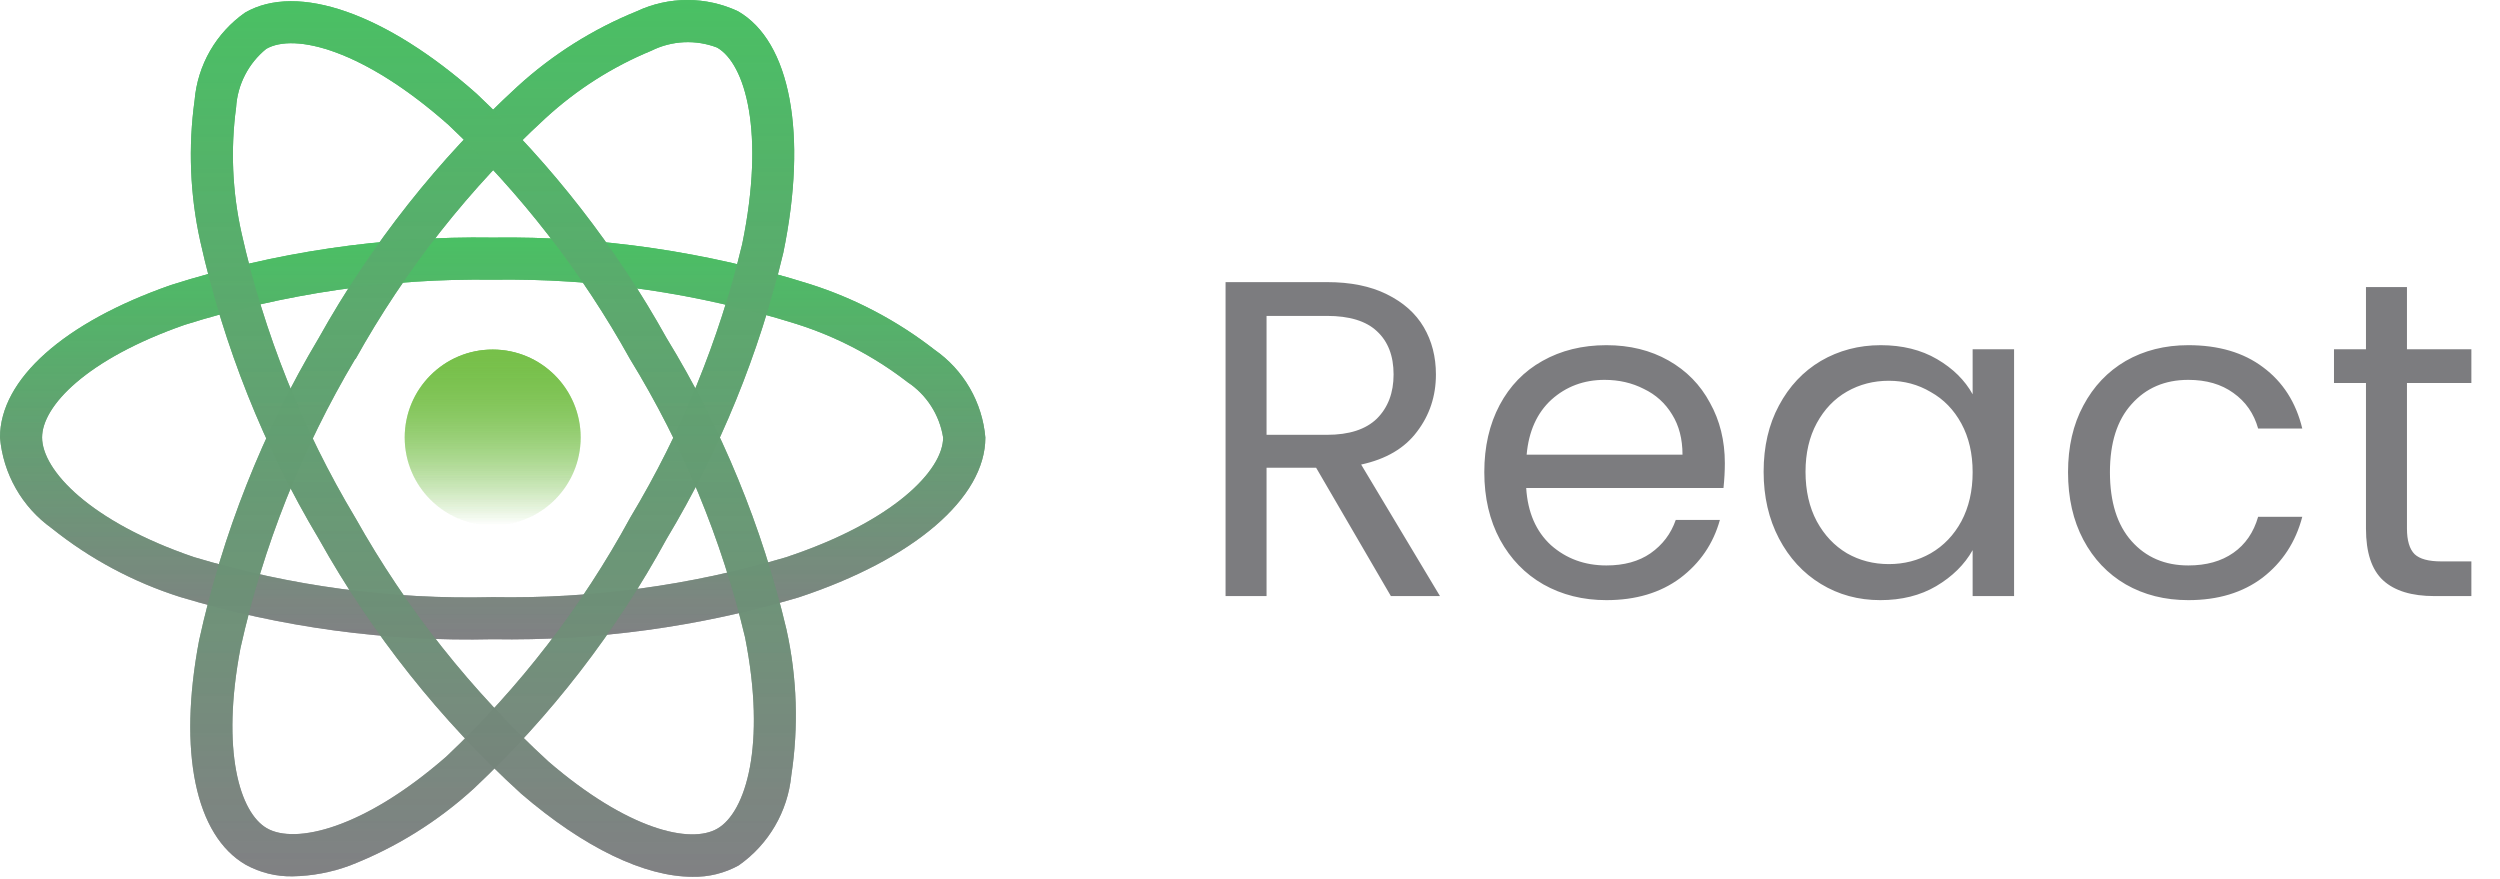
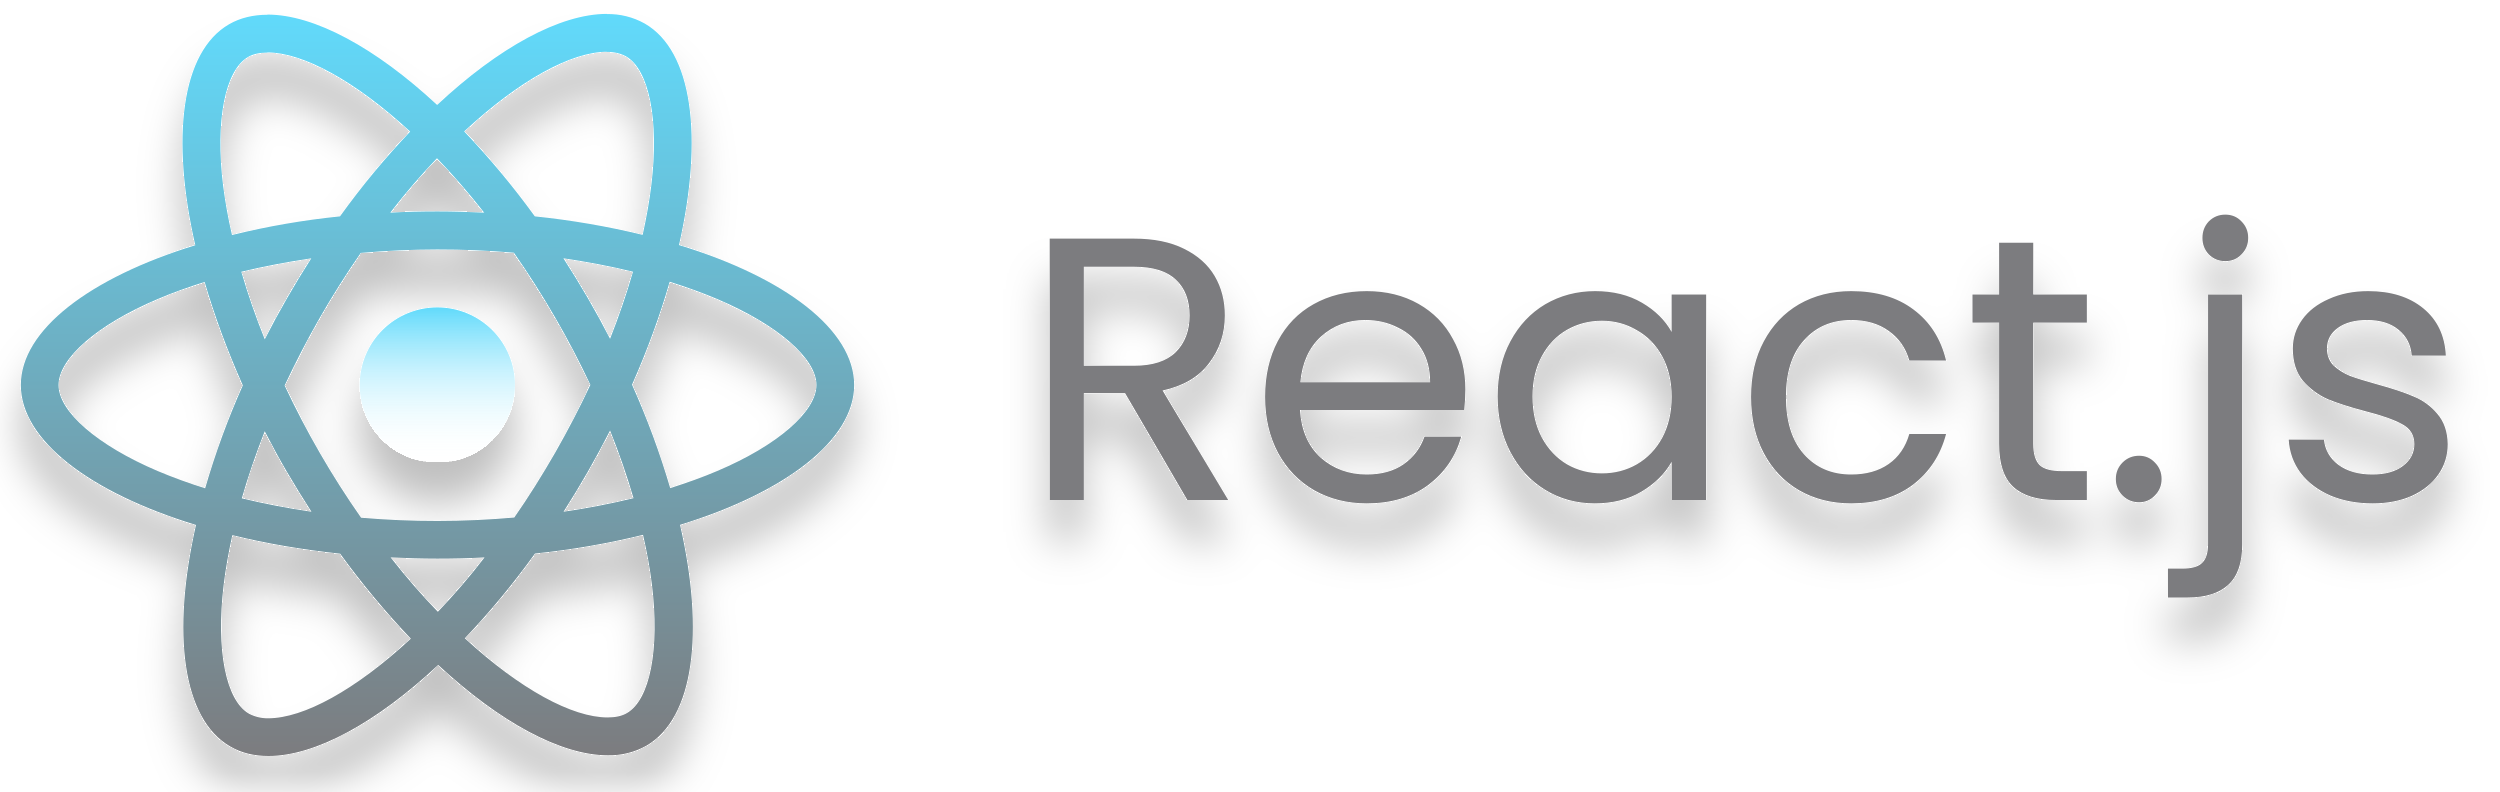
- <svg xmlns="http://www.w3.org/2000/svg" width="111" height="39" viewBox="0 0 111 39" fill="none">
-   <path d="M21.875 23.332C24.032 23.332 25.781 21.583 25.781 19.426C25.781 17.268 24.032 15.52 21.875 15.52C19.718 15.52 17.969 17.268 17.969 19.426C17.969 21.583 19.718 23.332 21.875 23.332Z" fill="url(#paint0_linear_3815_9058)" />
-   <path d="M21.875 28.382C17.18 28.495 12.497 27.863 8 26.507C5.923 25.848 3.986 24.811 2.286 23.447C1.637 22.982 1.097 22.381 0.703 21.687C0.308 20.992 0.068 20.221 0 19.426C0 16.843 2.837 14.312 7.591 12.655C12.207 11.188 17.031 10.476 21.875 10.549C26.654 10.482 31.413 11.181 35.972 12.618C37.972 13.255 39.844 14.243 41.5 15.533C42.138 15.977 42.669 16.556 43.058 17.229C43.447 17.902 43.683 18.651 43.75 19.426C43.75 22.11 40.578 24.83 35.469 26.521C31.059 27.832 26.475 28.46 21.875 28.382V28.382ZM21.875 12.418C17.241 12.356 12.626 13.032 8.205 14.421C3.83 15.947 1.869 18.035 1.869 19.421C1.869 20.871 3.977 23.151 8.605 24.733C12.906 26.024 17.385 26.624 21.875 26.513C26.276 26.592 30.662 25.996 34.883 24.747C39.688 23.155 41.875 20.872 41.875 19.426C41.796 18.929 41.615 18.454 41.344 18.031C41.072 17.608 40.716 17.246 40.297 16.968C38.815 15.823 37.143 14.948 35.358 14.383C30.997 13.014 26.445 12.351 21.875 12.418V12.418Z" fill="url(#paint1_linear_3815_9058)" />
-   <path d="M13 38.909C12.271 38.925 11.551 38.748 10.912 38.396C8.675 37.105 7.9 33.383 8.839 28.438C9.874 23.706 11.668 19.172 14.151 15.012C16.481 10.838 19.463 7.065 22.984 3.834C24.536 2.419 26.326 1.291 28.272 0.501C28.975 0.171 29.743 0 30.52 0C31.297 0 32.065 0.171 32.769 0.501C35.095 1.841 35.865 5.948 34.78 11.218C33.712 15.694 31.965 19.98 29.598 23.926C27.351 28.05 24.463 31.791 21.042 35.008C19.434 36.478 17.568 37.638 15.537 38.429C14.725 38.73 13.867 38.893 13 38.909V38.909ZM15.77 15.94C13.402 19.923 11.682 24.258 10.676 28.782C9.812 33.337 10.642 36.076 11.848 36.773C13.098 37.496 16.133 36.81 19.817 33.591C23.083 30.509 25.839 26.928 27.984 22.982C30.251 19.209 31.927 15.112 32.955 10.832C33.976 5.871 33.094 2.834 31.84 2.112C31.371 1.932 30.869 1.851 30.366 1.875C29.864 1.899 29.372 2.027 28.922 2.251C27.19 2.965 25.598 3.98 24.219 5.248C20.854 8.343 18.006 11.955 15.781 15.949L15.77 15.94Z" fill="url(#paint2_linear_3815_9058)" />
-   <path d="M30.745 38.929C28.628 38.929 25.939 37.648 23.139 35.24C19.556 31.979 16.523 28.161 14.159 23.932C11.707 19.829 9.928 15.361 8.888 10.696C8.436 8.644 8.353 6.528 8.641 4.446C8.707 3.674 8.942 2.926 9.329 2.254C9.717 1.583 10.246 1.005 10.881 0.56C13.205 -0.785 17.147 0.598 21.17 4.17C24.515 7.329 27.355 10.983 29.592 15.004C32.043 19.011 33.841 23.381 34.92 27.952C35.391 30.08 35.463 32.276 35.134 34.431C35.056 35.225 34.807 35.993 34.404 36.682C34.001 37.371 33.454 37.965 32.8 38.423C32.172 38.771 31.463 38.945 30.745 38.929V38.929ZM15.777 22.991C18.044 27.033 20.941 30.687 24.358 33.818C27.872 36.841 30.659 37.491 31.858 36.787C33.108 36.06 34.03 33.094 33.08 28.296C32.039 23.932 30.314 19.76 27.969 15.935C25.834 12.087 23.123 8.588 19.93 5.56C16.142 2.198 13.07 1.446 11.819 2.171C11.429 2.488 11.109 2.883 10.879 3.329C10.649 3.776 10.514 4.266 10.483 4.768C10.234 6.624 10.315 8.51 10.722 10.338C11.722 14.799 13.429 19.072 15.778 22.994L15.777 22.991Z" fill="url(#paint3_linear_3815_9058)" />
-   <path d="M21.875 23.332C24.032 23.332 25.781 21.583 25.781 19.426C25.781 17.268 24.032 15.52 21.875 15.52C19.718 15.52 17.969 17.268 17.969 19.426C17.969 21.583 19.718 23.332 21.875 23.332Z" fill="url(#paint4_linear_3815_9058)" />
-   <path d="M21.875 28.382C17.18 28.495 12.497 27.863 8 26.507C5.923 25.848 3.986 24.811 2.286 23.447C1.637 22.982 1.097 22.381 0.703 21.687C0.308 20.992 0.068 20.221 0 19.426C0 16.843 2.837 14.312 7.591 12.655C12.207 11.188 17.031 10.476 21.875 10.549C26.654 10.482 31.413 11.181 35.972 12.618C37.972 13.255 39.844 14.243 41.5 15.533C42.138 15.977 42.669 16.556 43.058 17.229C43.447 17.902 43.683 18.651 43.75 19.426C43.75 22.11 40.578 24.83 35.469 26.521C31.059 27.832 26.475 28.46 21.875 28.382V28.382ZM21.875 12.418C17.241 12.356 12.626 13.032 8.205 14.421C3.83 15.947 1.869 18.035 1.869 19.421C1.869 20.871 3.977 23.151 8.605 24.733C12.906 26.024 17.385 26.624 21.875 26.513C26.276 26.592 30.662 25.996 34.883 24.747C39.688 23.155 41.875 20.872 41.875 19.426C41.796 18.929 41.615 18.454 41.344 18.031C41.072 17.608 40.716 17.246 40.297 16.968C38.815 15.823 37.143 14.948 35.358 14.383C30.997 13.014 26.445 12.351 21.875 12.418V12.418Z" fill="url(#paint5_linear_3815_9058)" />
-   <path d="M13 38.909C12.271 38.925 11.551 38.748 10.912 38.396C8.675 37.105 7.9 33.383 8.839 28.438C9.874 23.706 11.668 19.172 14.151 15.012C16.481 10.838 19.463 7.065 22.984 3.834C24.536 2.419 26.326 1.291 28.272 0.501C28.975 0.171 29.743 0 30.52 0C31.297 0 32.065 0.171 32.769 0.501C35.095 1.841 35.865 5.948 34.78 11.218C33.712 15.694 31.965 19.98 29.598 23.926C27.351 28.05 24.463 31.791 21.042 35.008C19.434 36.478 17.568 37.638 15.537 38.429C14.725 38.73 13.867 38.893 13 38.909V38.909ZM15.77 15.94C13.402 19.923 11.682 24.258 10.676 28.782C9.812 33.337 10.642 36.076 11.848 36.773C13.098 37.496 16.133 36.81 19.817 33.591C23.083 30.509 25.839 26.928 27.984 22.982C30.251 19.209 31.927 15.112 32.955 10.832C33.976 5.871 33.094 2.834 31.84 2.112C31.371 1.932 30.869 1.851 30.366 1.875C29.864 1.899 29.372 2.027 28.922 2.251C27.19 2.965 25.598 3.98 24.219 5.248C20.854 8.343 18.006 11.955 15.781 15.949L15.77 15.94Z" fill="url(#paint6_linear_3815_9058)" />
-   <path d="M30.745 38.929C28.628 38.929 25.939 37.648 23.139 35.24C19.556 31.979 16.523 28.161 14.159 23.932C11.707 19.829 9.928 15.361 8.888 10.696C8.436 8.644 8.353 6.528 8.641 4.446C8.707 3.674 8.942 2.926 9.329 2.254C9.717 1.583 10.246 1.005 10.881 0.56C13.205 -0.785 17.147 0.598 21.17 4.17C24.515 7.329 27.355 10.983 29.592 15.004C32.043 19.011 33.841 23.381 34.92 27.952C35.391 30.08 35.463 32.276 35.134 34.431C35.056 35.225 34.807 35.993 34.404 36.682C34.001 37.371 33.454 37.965 32.8 38.423C32.172 38.771 31.463 38.945 30.745 38.929V38.929ZM15.777 22.991C18.044 27.033 20.941 30.687 24.358 33.818C27.872 36.841 30.659 37.491 31.858 36.787C33.108 36.06 34.03 33.094 33.08 28.296C32.039 23.932 30.314 19.76 27.969 15.935C25.834 12.087 23.123 8.588 19.93 5.56C16.142 2.198 13.07 1.446 11.819 2.171C11.429 2.488 11.109 2.883 10.879 3.329C10.649 3.776 10.514 4.266 10.483 4.768C10.234 6.624 10.315 8.51 10.722 10.338C11.722 14.799 13.429 19.072 15.778 22.994L15.777 22.991Z" fill="url(#paint7_linear_3815_9058)" />
-   <path d="M61.755 26.466L58.435 20.766H56.235V26.466H54.415V12.526H58.915C59.968 12.526 60.855 12.706 61.575 13.066C62.308 13.426 62.855 13.913 63.215 14.526C63.575 15.14 63.755 15.84 63.755 16.626C63.755 17.586 63.475 18.433 62.915 19.166C62.368 19.9 61.542 20.386 60.435 20.626L63.935 26.466H61.755ZM56.235 19.306H58.915C59.902 19.306 60.642 19.066 61.135 18.586C61.628 18.093 61.875 17.44 61.875 16.626C61.875 15.8 61.628 15.16 61.135 14.706C60.655 14.253 59.915 14.026 58.915 14.026H56.235V19.306ZM76.583 20.566C76.583 20.913 76.563 21.28 76.523 21.666H67.763C67.83 22.746 68.196 23.593 68.863 24.206C69.543 24.806 70.363 25.106 71.323 25.106C72.11 25.106 72.763 24.926 73.283 24.566C73.816 24.193 74.19 23.7 74.403 23.086H76.363C76.07 24.14 75.483 25 74.603 25.666C73.723 26.32 72.63 26.646 71.323 26.646C70.283 26.646 69.35 26.413 68.523 25.946C67.71 25.48 67.07 24.82 66.603 23.966C66.136 23.1 65.903 22.1 65.903 20.966C65.903 19.833 66.13 18.84 66.583 17.986C67.036 17.133 67.67 16.48 68.483 16.026C69.31 15.56 70.256 15.326 71.323 15.326C72.363 15.326 73.283 15.553 74.083 16.006C74.883 16.46 75.496 17.086 75.923 17.886C76.363 18.673 76.583 19.566 76.583 20.566ZM74.703 20.186C74.703 19.493 74.55 18.9 74.243 18.406C73.936 17.9 73.516 17.52 72.983 17.266C72.463 17 71.883 16.866 71.243 16.866C70.323 16.866 69.536 17.16 68.883 17.746C68.243 18.333 67.876 19.146 67.783 20.186H74.703ZM78.305 20.946C78.305 19.826 78.532 18.846 78.985 18.006C79.439 17.153 80.059 16.493 80.845 16.026C81.645 15.56 82.532 15.326 83.505 15.326C84.465 15.326 85.299 15.533 86.005 15.946C86.712 16.36 87.239 16.88 87.585 17.506V15.506H89.425V26.466H87.585V24.426C87.225 25.066 86.685 25.6 85.965 26.026C85.259 26.44 84.432 26.646 83.485 26.646C82.512 26.646 81.632 26.406 80.845 25.926C80.059 25.446 79.439 24.773 78.985 23.906C78.532 23.04 78.305 22.053 78.305 20.946ZM87.585 20.966C87.585 20.14 87.419 19.42 87.085 18.806C86.752 18.193 86.299 17.726 85.725 17.406C85.165 17.073 84.545 16.906 83.865 16.906C83.185 16.906 82.565 17.066 82.005 17.386C81.445 17.706 80.999 18.173 80.665 18.786C80.332 19.4 80.165 20.12 80.165 20.946C80.165 21.786 80.332 22.52 80.665 23.146C80.999 23.76 81.445 24.233 82.005 24.566C82.565 24.886 83.185 25.046 83.865 25.046C84.545 25.046 85.165 24.886 85.725 24.566C86.299 24.233 86.752 23.76 87.085 23.146C87.419 22.52 87.585 21.793 87.585 20.966ZM91.821 20.966C91.821 19.833 92.048 18.846 92.501 18.006C92.954 17.153 93.581 16.493 94.381 16.026C95.194 15.56 96.121 15.326 97.161 15.326C98.508 15.326 99.614 15.653 100.481 16.306C101.361 16.96 101.941 17.866 102.221 19.026H100.261C100.074 18.36 99.708 17.833 99.161 17.446C98.628 17.06 97.961 16.866 97.161 16.866C96.121 16.866 95.281 17.226 94.641 17.946C94.001 18.653 93.681 19.66 93.681 20.966C93.681 22.286 94.001 23.306 94.641 24.026C95.281 24.746 96.121 25.106 97.161 25.106C97.961 25.106 98.628 24.92 99.161 24.546C99.694 24.173 100.061 23.64 100.261 22.946H102.221C101.928 24.066 101.341 24.966 100.461 25.646C99.581 26.313 98.481 26.646 97.161 26.646C96.121 26.646 95.194 26.413 94.381 25.946C93.581 25.48 92.954 24.82 92.501 23.966C92.048 23.113 91.821 22.113 91.821 20.966ZM106.869 17.006V23.466C106.869 24 106.983 24.38 107.209 24.606C107.436 24.82 107.829 24.926 108.389 24.926H109.729V26.466H108.089C107.076 26.466 106.316 26.233 105.809 25.766C105.303 25.3 105.049 24.533 105.049 23.466V17.006H103.629V15.506H105.049V12.746H106.869V15.506H109.729V17.006H106.869Z" fill="#7C7C7F" />
+ <svg xmlns="http://www.w3.org/2000/svg" width="120" height="38" viewBox="0 0 120 38" fill="none">
+   <g filter="url(#filter0_d_3815_9069)">
+     <path d="M41 18.482C41 15.832 37.682 13.32 32.593 11.763C33.768 6.578 33.247 2.451 30.947 1.13C30.389 0.818 29.759 0.661 29.12 0.675V2.491C29.495 2.491 29.797 2.567 30.05 2.705C31.158 3.341 31.64 5.761 31.265 8.877C31.175 9.643 31.028 10.45 30.848 11.273C29.144 10.863 27.415 10.566 25.672 10.385C24.633 8.952 23.5 7.59 22.28 6.308C24.938 3.838 27.433 2.485 29.13 2.485V0.667C26.887 0.667 23.952 2.265 20.983 5.037C18.017 2.283 15.08 0.7 12.838 0.7V2.517C14.527 2.517 17.03 3.863 19.688 6.316C18.547 7.516 17.405 8.877 16.32 10.385C14.573 10.564 12.841 10.863 11.135 11.281C10.947 10.466 10.808 9.677 10.71 8.918C10.327 5.801 10.8 3.381 11.902 2.738C12.145 2.591 12.463 2.525 12.838 2.525V0.708C12.155 0.708 11.533 0.855 10.997 1.163C8.705 2.485 8.192 6.601 9.373 11.771C4.302 13.338 1 15.84 1 18.482C1 21.131 4.318 23.643 9.407 25.198C8.232 30.385 8.753 34.511 11.053 35.831C11.583 36.142 12.203 36.288 12.887 36.288C15.13 36.288 18.065 34.69 21.033 31.918C24 34.673 26.935 36.255 29.178 36.255C29.822 36.268 30.457 36.111 31.02 35.798C33.312 34.478 33.825 30.361 32.643 25.192C37.698 23.635 41 21.123 41 18.482ZM30.383 13.043C30.067 14.133 29.7 15.207 29.283 16.263C28.602 14.938 27.854 13.648 27.042 12.398C28.2 12.57 29.317 12.781 30.385 13.043H30.383ZM26.65 21.727C26.015 22.826 25.362 23.872 24.685 24.841C22.239 25.057 19.778 25.06 17.332 24.85C15.928 22.845 14.701 20.723 13.663 18.506C14.699 16.285 15.921 14.155 17.317 12.14C19.762 11.924 22.222 11.92 24.668 12.13C25.345 13.1 26.007 14.136 26.642 15.23C27.262 16.297 27.825 17.38 28.338 18.473C27.819 19.58 27.256 20.665 26.65 21.727V21.727ZM29.283 20.666C29.723 21.758 30.1 22.852 30.408 23.912C29.342 24.173 28.215 24.393 27.05 24.563C27.859 23.302 28.604 22.002 29.283 20.666V20.666ZM21.017 29.366C20.258 28.583 19.5 27.712 18.75 26.756C19.483 26.79 20.233 26.815 20.992 26.815C21.758 26.815 22.517 26.798 23.258 26.756C22.525 27.712 21.767 28.583 21.017 29.366ZM14.95 24.563C13.826 24.4 12.711 24.186 11.607 23.92C11.908 22.868 12.283 21.783 12.707 20.7C13.042 21.35 13.393 22.003 13.777 22.657C14.16 23.308 14.55 23.945 14.95 24.563ZM20.975 7.596C21.733 8.38 22.492 9.252 23.242 10.207C22.508 10.173 21.758 10.148 21 10.148C20.233 10.148 19.475 10.165 18.733 10.207C19.467 9.252 20.225 8.38 20.975 7.596ZM14.942 12.4C14.133 13.658 13.388 14.956 12.708 16.288C12.28 15.226 11.905 14.143 11.583 13.043C12.65 12.79 13.777 12.57 14.942 12.4ZM7.563 22.607C4.677 21.377 2.81 19.762 2.81 18.482C2.81 17.201 4.677 15.578 7.563 14.357C8.263 14.055 9.03 13.785 9.822 13.533C10.287 15.13 10.898 16.793 11.655 18.498C10.941 20.102 10.336 21.752 9.847 23.438C9.072 23.198 8.31 22.921 7.563 22.607V22.607ZM11.95 34.257C10.842 33.623 10.36 31.2 10.735 28.087C10.825 27.32 10.972 26.512 11.152 25.688C12.748 26.08 14.493 26.381 16.328 26.578C17.367 28.011 18.5 29.373 19.72 30.655C17.062 33.125 14.567 34.478 12.87 34.478C12.55 34.482 12.234 34.406 11.95 34.258V34.257ZM31.29 28.045C31.673 31.16 31.2 33.581 30.098 34.225C29.855 34.371 29.537 34.437 29.162 34.437C27.473 34.437 24.97 33.092 22.312 30.637C23.453 29.44 24.595 28.078 25.68 26.57C27.427 26.391 29.159 26.091 30.865 25.673C31.053 26.497 31.198 27.287 31.29 28.045V28.045ZM34.428 22.607C33.728 22.908 32.962 23.178 32.17 23.43C31.672 21.735 31.059 20.077 30.337 18.465C31.087 16.77 31.688 15.115 32.145 13.525C32.953 13.777 33.718 14.055 34.437 14.357C37.323 15.586 39.19 17.201 39.19 18.482C39.182 19.762 37.315 21.385 34.428 22.607V22.607Z" fill="url(#paint0_linear_3815_9069)" />
+     <path d="M20.992 22.208C21.98 22.208 22.928 21.816 23.627 21.117C24.326 20.418 24.718 19.47 24.718 18.482C24.718 17.493 24.326 16.545 23.627 15.846C22.928 15.148 21.98 14.755 20.992 14.755C20.003 14.755 19.055 15.148 18.357 15.846C17.658 16.545 17.265 17.493 17.265 18.482C17.265 19.47 17.658 20.418 18.357 21.117C19.055 21.816 20.003 22.208 20.992 22.208V22.208Z" fill="url(#paint1_linear_3815_9069)" />
+     <path d="M56.992 24L54.004 18.87H52.024V24H50.386V11.454H54.436C55.384 11.454 56.182 11.616 56.83 11.94C57.49 12.264 57.982 12.702 58.306 13.254C58.63 13.806 58.792 14.436 58.792 15.144C58.792 16.008 58.54 16.77 58.036 17.43C57.544 18.09 56.8 18.528 55.804 18.744L58.954 24H56.992ZM52.024 17.556H54.436C55.324 17.556 55.99 17.34 56.434 16.908C56.878 16.464 57.1 15.876 57.1 15.144C57.1 14.4 56.878 13.824 56.434 13.416C56.002 13.008 55.336 12.804 54.436 12.804H52.024V17.556ZM70.337 18.69C70.337 19.002 70.319 19.332 70.283 19.68H62.399C62.459 20.652 62.789 21.414 63.389 21.966C64.001 22.506 64.739 22.776 65.603 22.776C66.311 22.776 66.899 22.614 67.367 22.29C67.847 21.954 68.183 21.51 68.375 20.958H70.139C69.875 21.906 69.347 22.68 68.555 23.28C67.763 23.868 66.779 24.162 65.603 24.162C64.667 24.162 63.827 23.952 63.083 23.532C62.351 23.112 61.775 22.518 61.355 21.75C60.935 20.97 60.725 20.07 60.725 19.05C60.725 18.03 60.929 17.136 61.337 16.368C61.745 15.6 62.315 15.012 63.047 14.604C63.791 14.184 64.643 13.974 65.603 13.974C66.539 13.974 67.367 14.178 68.087 14.586C68.807 14.994 69.359 15.558 69.743 16.278C70.139 16.986 70.337 17.79 70.337 18.69ZM68.645 18.348C68.645 17.724 68.507 17.19 68.231 16.746C67.955 16.29 67.577 15.948 67.097 15.72C66.629 15.48 66.107 15.36 65.531 15.36C64.703 15.36 63.995 15.624 63.407 16.152C62.831 16.68 62.501 17.412 62.417 18.348H68.645ZM71.887 19.032C71.887 18.024 72.091 17.142 72.499 16.386C72.907 15.618 73.465 15.024 74.173 14.604C74.893 14.184 75.691 13.974 76.567 13.974C77.431 13.974 78.181 14.16 78.817 14.532C79.453 14.904 79.927 15.372 80.239 15.936V14.136H81.895V24H80.239V22.164C79.915 22.74 79.429 23.22 78.781 23.604C78.145 23.976 77.401 24.162 76.549 24.162C75.673 24.162 74.881 23.946 74.173 23.514C73.465 23.082 72.907 22.476 72.499 21.696C72.091 20.916 71.887 20.028 71.887 19.032ZM80.239 19.05C80.239 18.306 80.089 17.658 79.789 17.106C79.489 16.554 79.081 16.134 78.565 15.846C78.061 15.546 77.503 15.396 76.891 15.396C76.279 15.396 75.721 15.54 75.217 15.828C74.713 16.116 74.311 16.536 74.011 17.088C73.711 17.64 73.561 18.288 73.561 19.032C73.561 19.788 73.711 20.448 74.011 21.012C74.311 21.564 74.713 21.99 75.217 22.29C75.721 22.578 76.279 22.722 76.891 22.722C77.503 22.722 78.061 22.578 78.565 22.29C79.081 21.99 79.489 21.564 79.789 21.012C80.089 20.448 80.239 19.794 80.239 19.05ZM84.051 19.05C84.051 18.03 84.255 17.142 84.663 16.386C85.071 15.618 85.635 15.024 86.355 14.604C87.087 14.184 87.921 13.974 88.857 13.974C90.069 13.974 91.065 14.268 91.845 14.856C92.637 15.444 93.159 16.26 93.411 17.304H91.647C91.479 16.704 91.149 16.23 90.657 15.882C90.177 15.534 89.577 15.36 88.857 15.36C87.921 15.36 87.165 15.684 86.589 16.332C86.013 16.968 85.725 17.874 85.725 19.05C85.725 20.238 86.013 21.156 86.589 21.804C87.165 22.452 87.921 22.776 88.857 22.776C89.577 22.776 90.177 22.608 90.657 22.272C91.137 21.936 91.467 21.456 91.647 20.832H93.411C93.147 21.84 92.619 22.65 91.827 23.262C91.035 23.862 90.045 24.162 88.857 24.162C87.921 24.162 87.087 23.952 86.355 23.532C85.635 23.112 85.071 22.518 84.663 21.75C84.255 20.982 84.051 20.082 84.051 19.05ZM97.595 15.486V21.3C97.595 21.78 97.697 22.122 97.901 22.326C98.105 22.518 98.459 22.614 98.963 22.614H100.169V24H98.693C97.781 24 97.097 23.79 96.641 23.37C96.185 22.95 95.957 22.26 95.957 21.3V15.486H94.679V14.136H95.957V11.652H97.595V14.136H100.169V15.486H97.595ZM102.676 24.108C102.364 24.108 102.1 24 101.884 23.784C101.668 23.568 101.56 23.304 101.56 22.992C101.56 22.68 101.668 22.416 101.884 22.2C102.1 21.984 102.364 21.876 102.676 21.876C102.976 21.876 103.228 21.984 103.432 22.2C103.648 22.416 103.756 22.68 103.756 22.992C103.756 23.304 103.648 23.568 103.432 23.784C103.228 24 102.976 24.108 102.676 24.108ZM106.815 12.534C106.503 12.534 106.239 12.426 106.023 12.21C105.819 11.994 105.717 11.73 105.717 11.418C105.717 11.106 105.819 10.842 106.023 10.626C106.239 10.41 106.503 10.302 106.815 10.302C107.127 10.302 107.385 10.41 107.589 10.626C107.805 10.842 107.913 11.106 107.913 11.418C107.913 11.73 107.805 11.994 107.589 12.21C107.385 12.426 107.127 12.534 106.815 12.534ZM107.625 26.142C107.625 27.018 107.403 27.66 106.959 28.068C106.515 28.476 105.867 28.68 105.015 28.68H104.061V27.294H104.745C105.201 27.294 105.519 27.204 105.699 27.024C105.891 26.844 105.987 26.538 105.987 26.106V14.136H107.625V26.142ZM113.89 24.162C113.134 24.162 112.456 24.036 111.856 23.784C111.256 23.52 110.782 23.16 110.434 22.704C110.086 22.236 109.894 21.702 109.858 21.102H111.55C111.598 21.594 111.826 21.996 112.234 22.308C112.654 22.62 113.2 22.776 113.872 22.776C114.496 22.776 114.988 22.638 115.348 22.362C115.708 22.086 115.888 21.738 115.888 21.318C115.888 20.886 115.696 20.568 115.312 20.364C114.928 20.148 114.334 19.938 113.53 19.734C112.798 19.542 112.198 19.35 111.73 19.158C111.274 18.954 110.878 18.66 110.542 18.276C110.218 17.88 110.056 17.364 110.056 16.728C110.056 16.224 110.206 15.762 110.506 15.342C110.806 14.922 111.232 14.592 111.784 14.352C112.336 14.1 112.966 13.974 113.674 13.974C114.766 13.974 115.648 14.25 116.32 14.802C116.992 15.354 117.352 16.11 117.4 17.07H115.762C115.726 16.554 115.516 16.14 115.132 15.828C114.76 15.516 114.256 15.36 113.62 15.36C113.032 15.36 112.564 15.486 112.216 15.738C111.868 15.99 111.694 16.32 111.694 16.728C111.694 17.052 111.796 17.322 112 17.538C112.216 17.742 112.48 17.91 112.792 18.042C113.116 18.162 113.56 18.3 114.124 18.456C114.832 18.648 115.408 18.84 115.852 19.032C116.296 19.212 116.674 19.488 116.986 19.86C117.31 20.232 117.478 20.718 117.49 21.318C117.49 21.858 117.34 22.344 117.04 22.776C116.74 23.208 116.314 23.55 115.762 23.802C115.222 24.042 114.598 24.162 113.89 24.162Z" fill="#7C7C7F" />
+   </g>
  <defs>
-     <linearGradient id="paint0_linear_3815_9058" x1="21.875" y1="15.52" x2="21.875" y2="23.332" gradientUnits="userSpaceOnUse">
-       <stop stop-color="#77C04A" />
-       <stop offset="1" stop-color="#77C04A" stop-opacity="0" />
+     <filter id="filter0_d_3815_9069" x="-1" y="0.667" width="120.49" height="39.622" filterUnits="userSpaceOnUse" color-interpolation-filters="sRGB">
+       <feFlood flood-opacity="0" result="BackgroundImageFix" />
+       <feColorMatrix in="SourceAlpha" type="matrix" values="0 0 0 0 0 0 0 0 0 0 0 0 0 0 0 0 0 0 127 0" result="hardAlpha" />
+       <feOffset dy="2" />
+       <feGaussianBlur stdDeviation="1" />
+       <feComposite in2="hardAlpha" operator="out" />
+       <feColorMatrix type="matrix" values="0 0 0 0 0 0 0 0 0 0 0 0 0 0 0 0 0 0 0.25 0" />
+       <feBlend mode="normal" in2="BackgroundImageFix" result="effect1_dropShadow_3815_9069" />
+       <feBlend mode="normal" in="SourceGraphic" in2="effect1_dropShadow_3815_9069" result="shape" />
+     </filter>
+     <linearGradient id="paint0_linear_3815_9069" x1="21" y1="0.667" x2="21" y2="36.288" gradientUnits="userSpaceOnUse">
+       <stop stop-color="#61DAFB" />
+       <stop offset="1" stop-color="#7C7C7F" />
    </linearGradient>
-     <linearGradient id="paint1_linear_3815_9058" x1="21.875" y1="10.544" x2="21.875" y2="28.395" gradientUnits="userSpaceOnUse">
-       <stop stop-color="#4AC064" />
-       <stop offset="1" stop-color="#7C7C7F" stop-opacity="0.81" />
-     </linearGradient>
-     <linearGradient id="paint2_linear_3815_9058" x1="21.856" y1="0" x2="21.856" y2="38.91" gradientUnits="userSpaceOnUse">
-       <stop stop-color="#4AC064" />
-       <stop offset="1" stop-color="#7C7C7F" stop-opacity="0.81" />
-     </linearGradient>
-     <linearGradient id="paint3_linear_3815_9058" x1="21.905" y1="0.054" x2="21.905" y2="38.93" gradientUnits="userSpaceOnUse">
-       <stop stop-color="#4AC064" />
-       <stop offset="1" stop-color="#7C7C7F" stop-opacity="0.81" />
-     </linearGradient>
-     <linearGradient id="paint4_linear_3815_9058" x1="21.875" y1="15.52" x2="21.875" y2="23.332" gradientUnits="userSpaceOnUse">
-       <stop stop-color="#77C04A" />
-       <stop offset="1" stop-color="#77C04A" stop-opacity="0" />
-     </linearGradient>
-     <linearGradient id="paint5_linear_3815_9058" x1="21.875" y1="10.544" x2="21.875" y2="28.395" gradientUnits="userSpaceOnUse">
-       <stop stop-color="#4AC064" />
-       <stop offset="1" stop-color="#7C7C7F" stop-opacity="0.81" />
-     </linearGradient>
-     <linearGradient id="paint6_linear_3815_9058" x1="21.856" y1="0" x2="21.856" y2="38.91" gradientUnits="userSpaceOnUse">
-       <stop stop-color="#4AC064" />
-       <stop offset="1" stop-color="#7C7C7F" stop-opacity="0.81" />
-     </linearGradient>
-     <linearGradient id="paint7_linear_3815_9058" x1="21.905" y1="0.054" x2="21.905" y2="38.93" gradientUnits="userSpaceOnUse">
-       <stop stop-color="#4AC064" />
-       <stop offset="1" stop-color="#7C7C7F" stop-opacity="0.81" />
+     <linearGradient id="paint1_linear_3815_9069" x1="20.992" y1="14.755" x2="20.992" y2="22.208" gradientUnits="userSpaceOnUse">
+       <stop stop-color="#61DAFB" />
+       <stop offset="1" stop-color="white" stop-opacity="0" />
    </linearGradient>
  </defs>
</svg>
